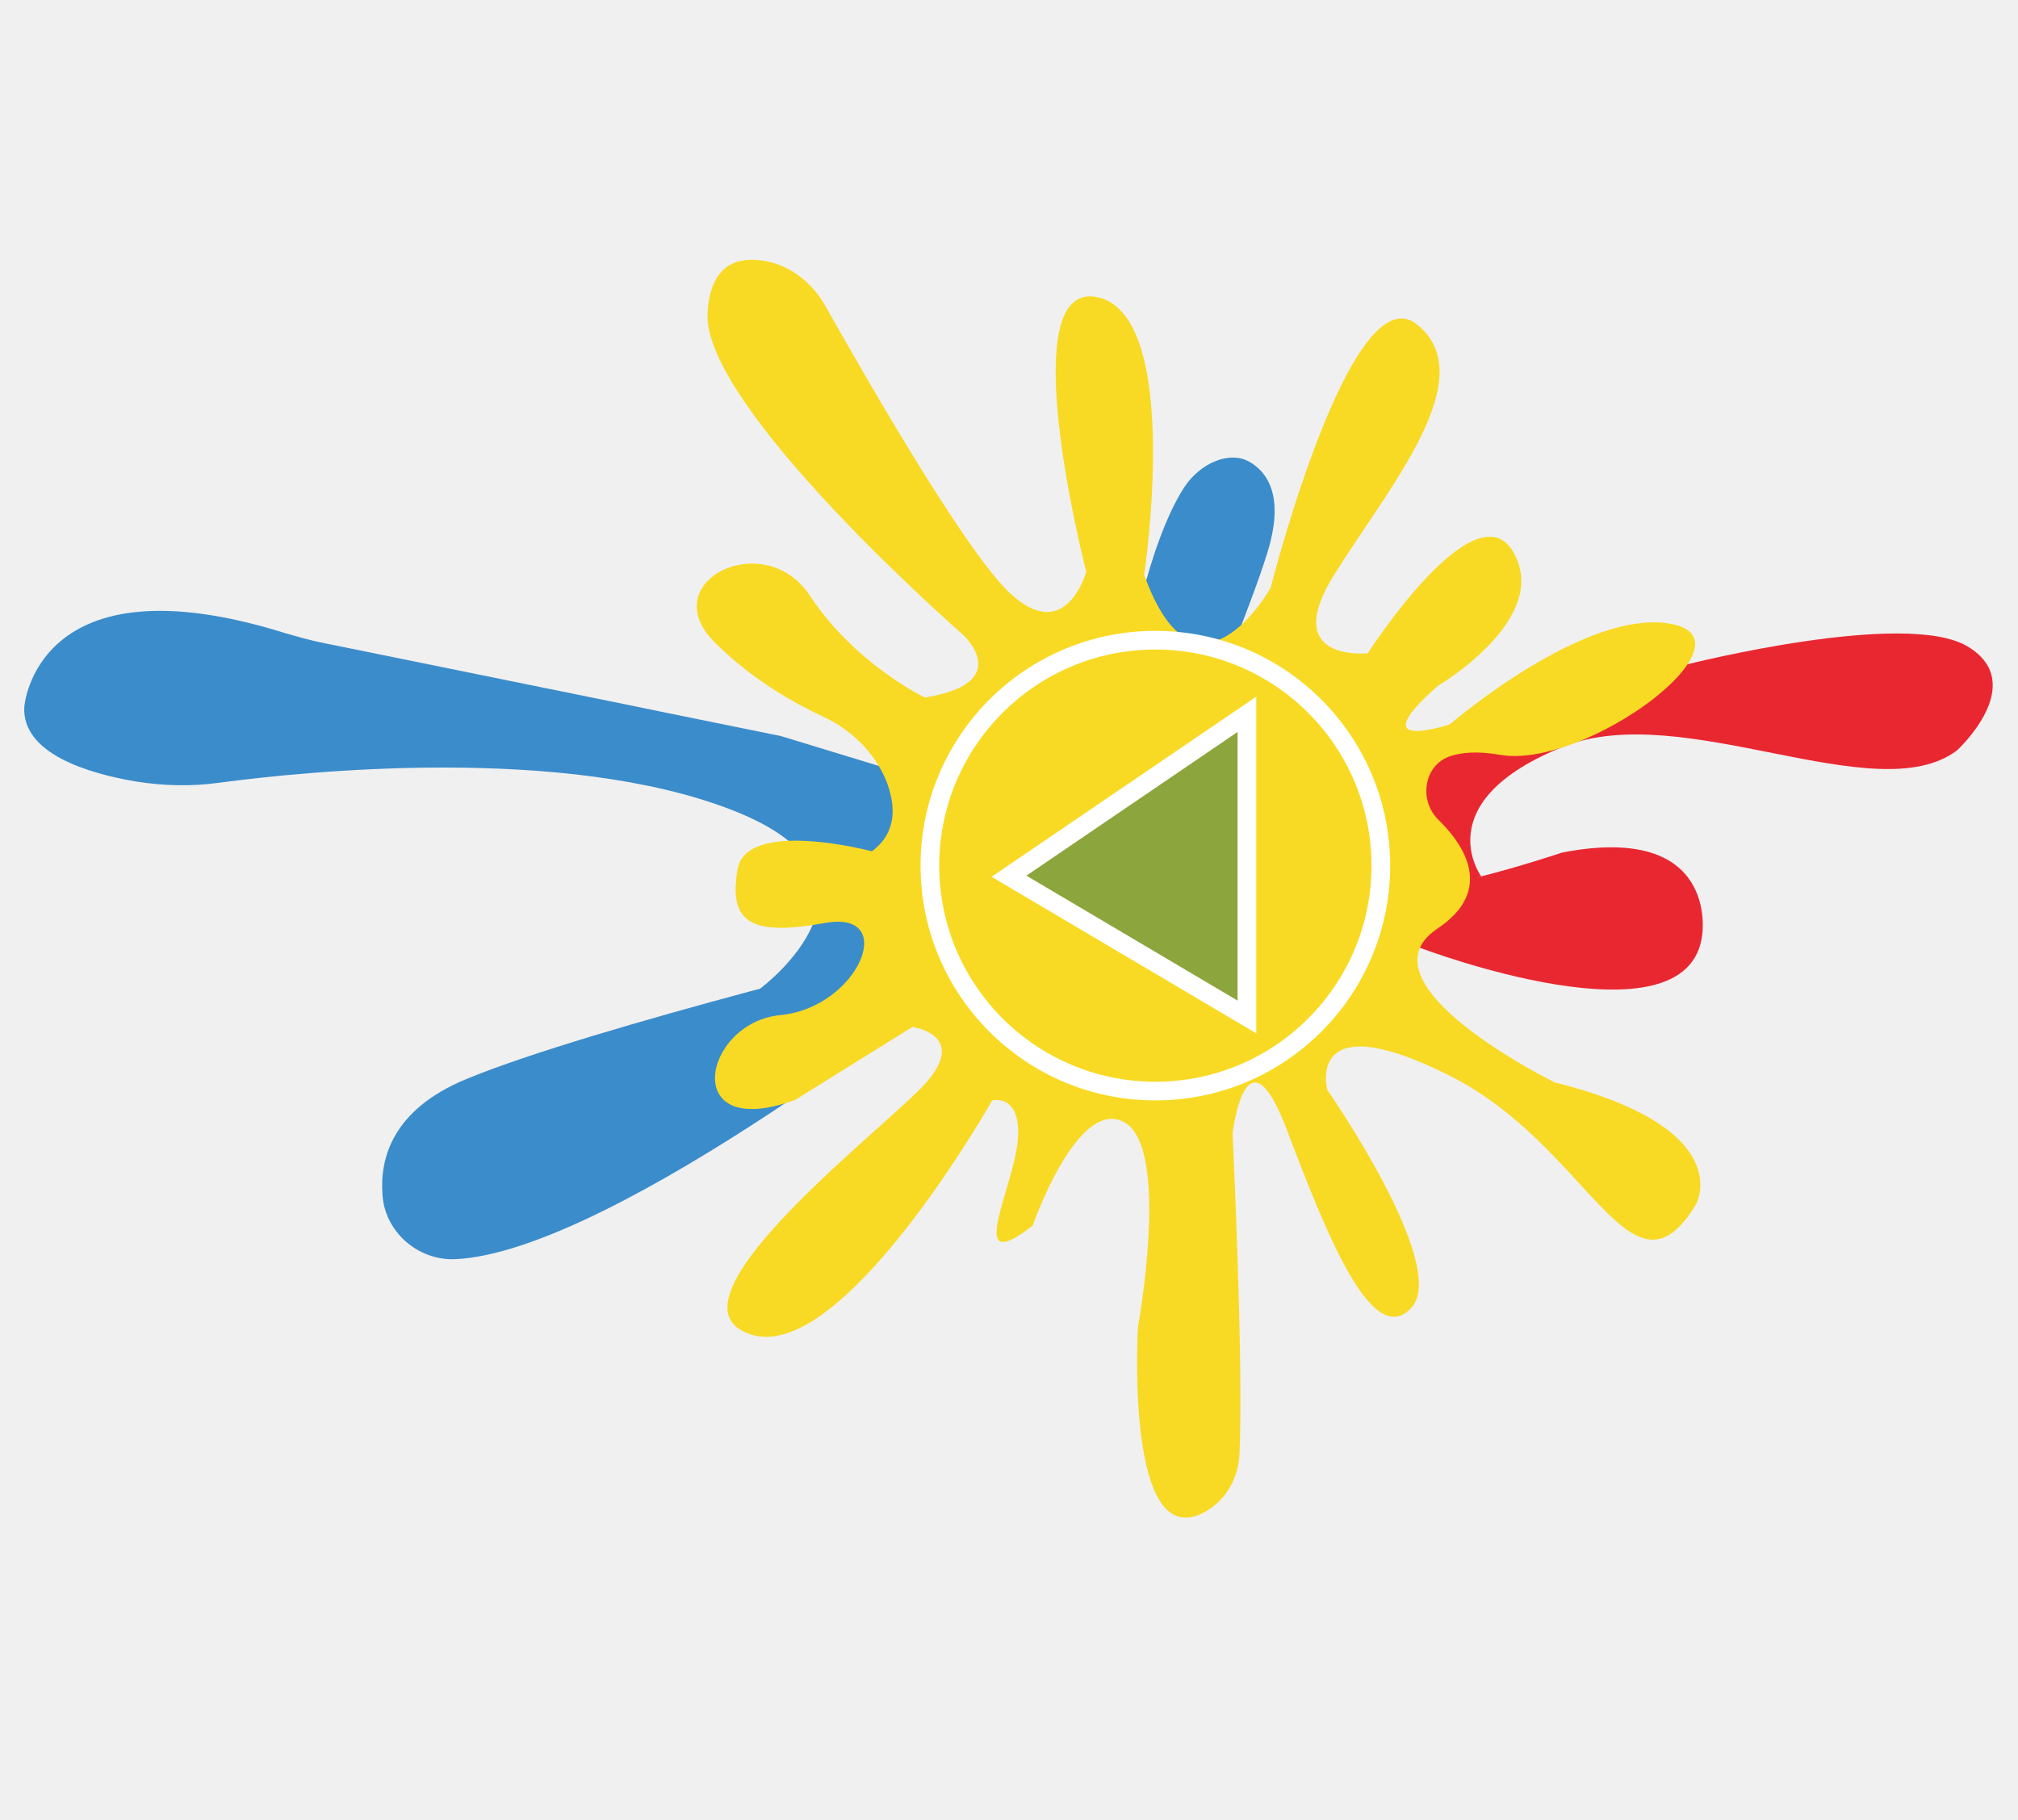
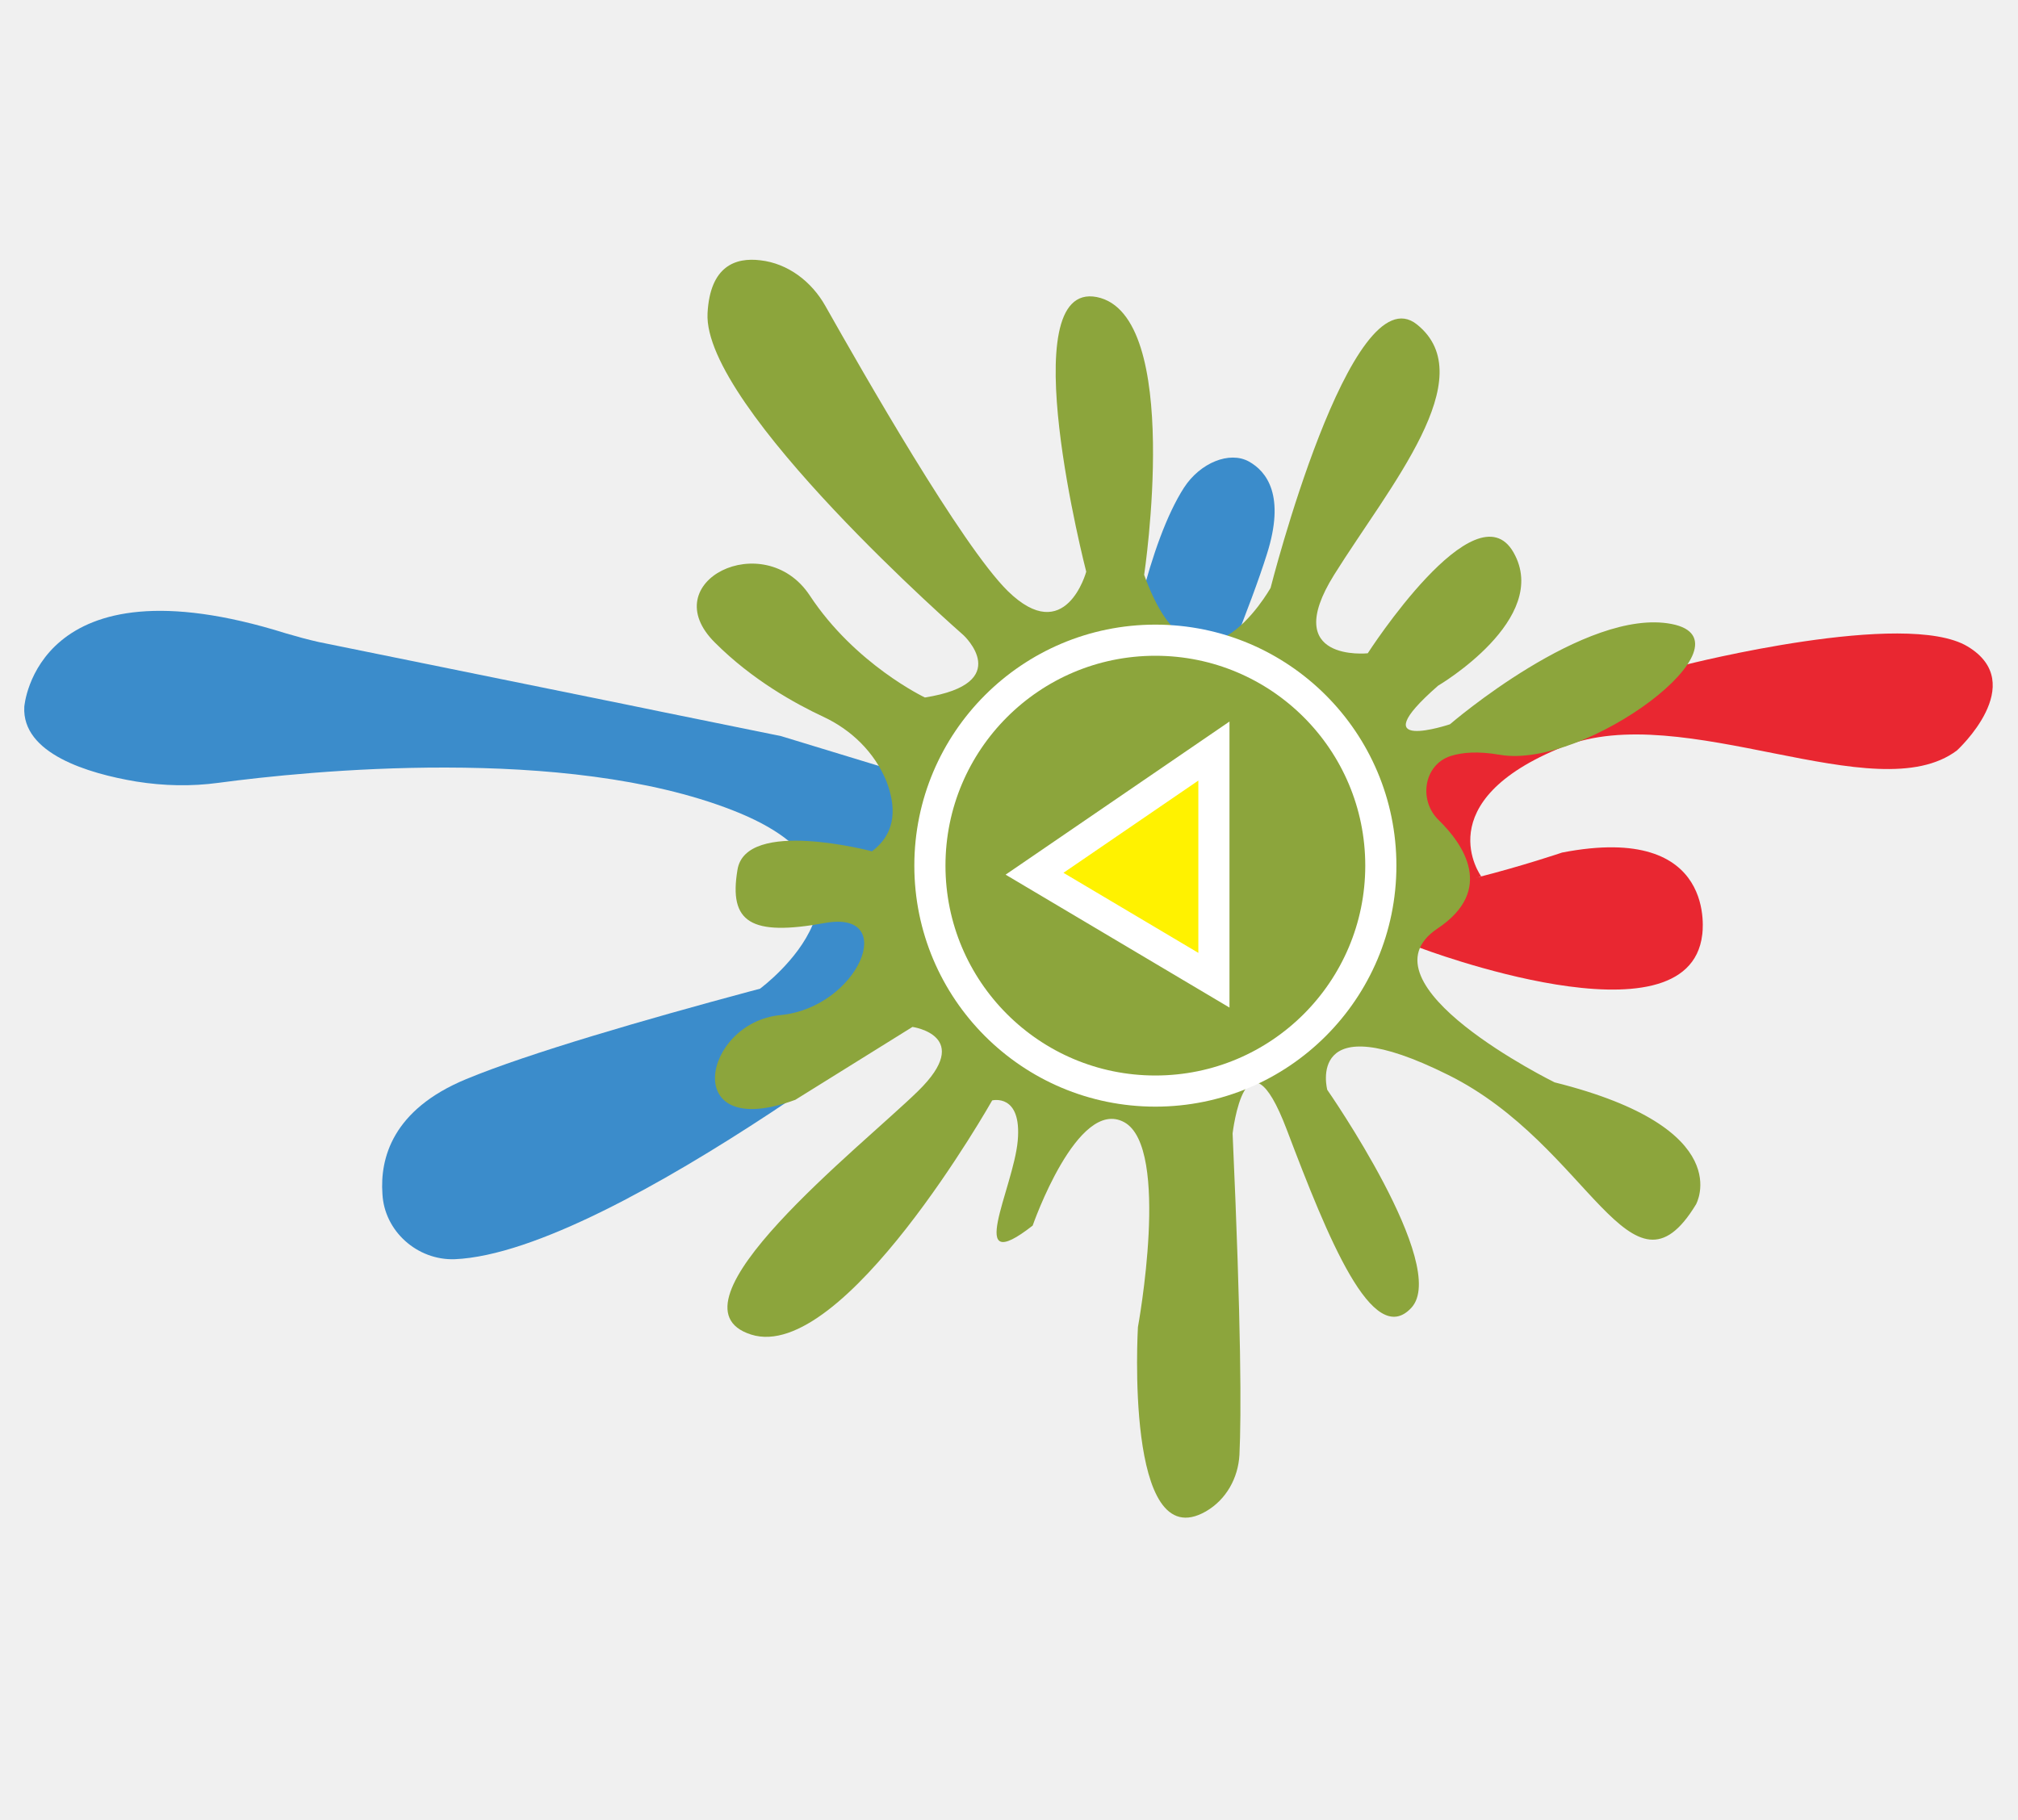
<svg xmlns="http://www.w3.org/2000/svg" version="1.1" id="Layer_1" x="0px" y="0px" width="324px" height="292.2px" viewBox="0 0 324 292.2" style="enable-background:new 0 0 324 292.2;" xml:space="preserve">
  <style type="text/css">
	.st0{fill:#E92731;}
	.st1{fill:#3B8CCB;}
- 	.st2{fill:#F8DA24;}
- 	.st3{fill:#8CA53C;stroke:#FFFFFF;stroke-width:3;stroke-miterlimit:10;}
- 	.st4{fill:none;stroke:#FFFFFF;stroke-width:3;stroke-miterlimit:10;}
+ 	.st2{fill:#8CA53C;}
+ 	.st3{fill:#FFF200;stroke:#FFFFFF;stroke-width:5;stroke-miterlimit:10;}
+ 	.st4{fill:none;stroke:#FFFFFF;stroke-width:5;stroke-miterlimit:10;}
</style>
  <path class="st0" d="M237.8,140.7c0,0-8.8-12,13.2-20.8c19.2-7.7,50.2,10.4,63.2,0.6c0,0,11.7-10.7,1.7-16.7  c-10-6-45.1,2.9-45.1,2.9l-49.2,16.7l0.9,23.6L237.8,140.7z" />
  <path class="st0" d="M228,152.2c0,0,43.1,16.4,45.3-2.1c0,0,2.8-18.1-22.5-13.2c0,0-25.3,8.6-33.6,6.3l-0.1,8.9L228,152.2z" />
  <path class="st1" d="M175.6,147.6c0,0,3.4-52,14.5-69.3c2.6-4,7.3-5.9,10.4-4.2c2.9,1.6,5.9,5.5,2.9,14.9c-5,16-23.5,57.2-23.5,57.2  L175.6,147.6z" />
  <path class="st1" d="M122.1,158.7c0,0,23.8-17.6-4.5-28.6c-26.9-10.5-68.3-6.3-82.5-4.4c-4.4,0.6-8.8,0.5-13.2-0.2  c-7.8-1.3-18.4-4.5-18-12c0,0,1.8-24.4,42-11.8c1.7,0.5,3.5,1,5.3,1.4l49.2,10c8.2,1.7,0,0,25,5.1l38.7,11.8c7.2,2.1-9.4,8-8.6,15.4  C156.4,152.8,122.9,172.1,122.1,158.7z" />
  <path class="st1" d="M155.2,156c0,0-56.5,45.1-82.2,46.2c-6,0.2-11.3-4.5-11.6-10.5c-0.4-5.7,1.6-13.5,13.4-18.4  c20.2-8.4,76-21.9,76-21.9L155.2,156z" />
  <path class="st2" d="M272.3,193.4c0,0,6.9-12.2-22.7-19.6c0,0-32.1-15.8-18.8-24.7c9.3-6.2,4.1-13.6,0.2-17.4  c-3.3-3.2-2.4-8.9,1.9-10.3c1.9-0.6,4.4-0.8,7.9-0.2c13.8,2.4,41.4-18.3,27.6-21c-13.8-2.7-35.6,16.1-35.6,16.1s-14.6,4.9-1.9-6.2  c0,0,18.2-10.7,12.1-21.4s-23.4,16.2-23.4,16.2s-14.2,1.5-5.4-12.6c8.8-14.1,23.9-31.7,13.3-40.2S204,94.4,204,94.4  s-11.9,21.2-20.3-2.1c0,0,6.3-41.8-7.6-44.6c-13.8-2.7-1.7,44.1-1.7,44.1s-3.3,12.2-12.6,3.1c-7.4-7.3-23.2-35-29.3-45.8  c-2.2-3.9-6-6.8-10.4-7.3c-4-0.5-8.1,0.9-8.5,8.5c-0.8,15.1,41.1,51.7,41.1,51.7s8.3,7.7-6.2,10c0,0-11.2-5.3-18.5-16.4  c-7.3-11-25.1-2.2-15.2,7.6c6,6,12.9,9.8,17.4,11.9c4.5,2.1,8.2,5.7,10.1,10.3c1.5,3.9,1.8,8.2-2.3,11.3c0,0-20.3-5.4-21.6,3  c-1.4,8.4,2.1,10.7,14.1,8.5c11.9-2.1,5.3,13.6-7.2,14.8s-16.3,20.5,2.4,13.6l18.8-11.7c0,0,10,1.4,0.9,10.3  c-9.1,8.9-41.6,34.4-26.8,39.1c14.8,4.7,38.7-37.6,38.7-37.6s4.8-1.2,4.1,6.5s-8.6,22.2,2.4,13.6c0,0,7.2-20.7,14.7-16.6  s2.2,32.9,2.2,32.9s-2.2,37.1,10.9,29.6c3.3-1.9,5.2-5.4,5.4-9.1c0.3-6.3,0.3-20.5-1.1-51.6c0,0,2.1-18,8.7-0.6s13.8,35.3,20,28.6  c6.2-6.7-13.5-35-13.5-35s-3.7-13.9,19.4-2.4C255.3,183.9,261.8,210.7,272.3,193.4z" />
-   <polygon class="st3" points="200.2,114.7 200.2,163.3 162,140.7 " />
+   <polygon class="st3" points="194.9,120.6 194.9,157.4 166.1,140.3 " />
  <circle class="st4" cx="185.5" cy="139" r="36.2" />
  <g>
</g>
  <g>
</g>
  <g>
</g>
  <g>
</g>
  <g>
</g>
  <g>
</g>
</svg>
